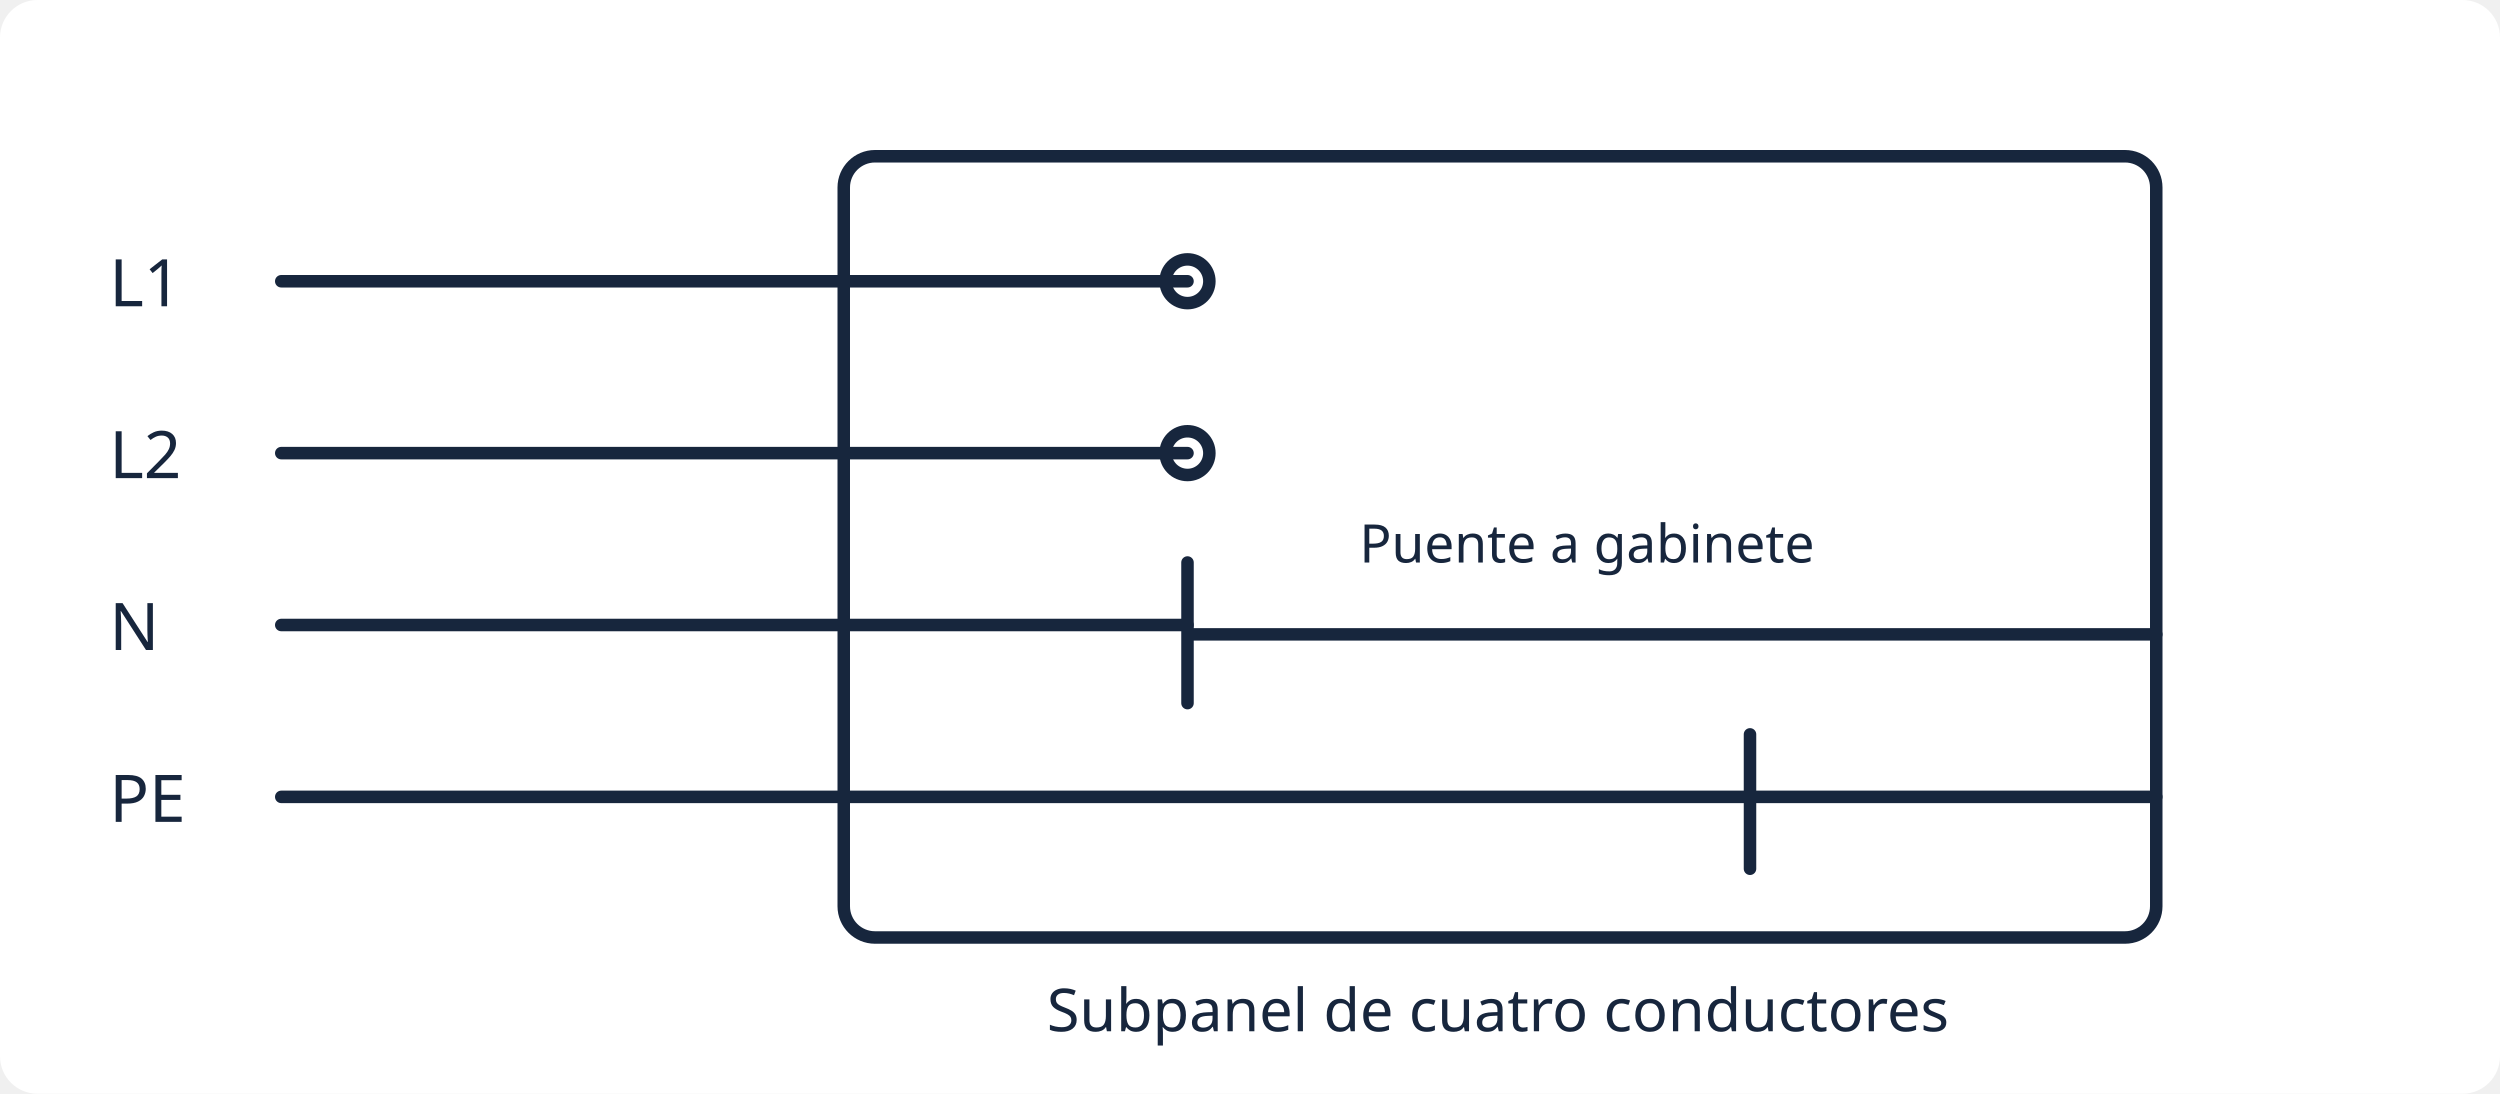
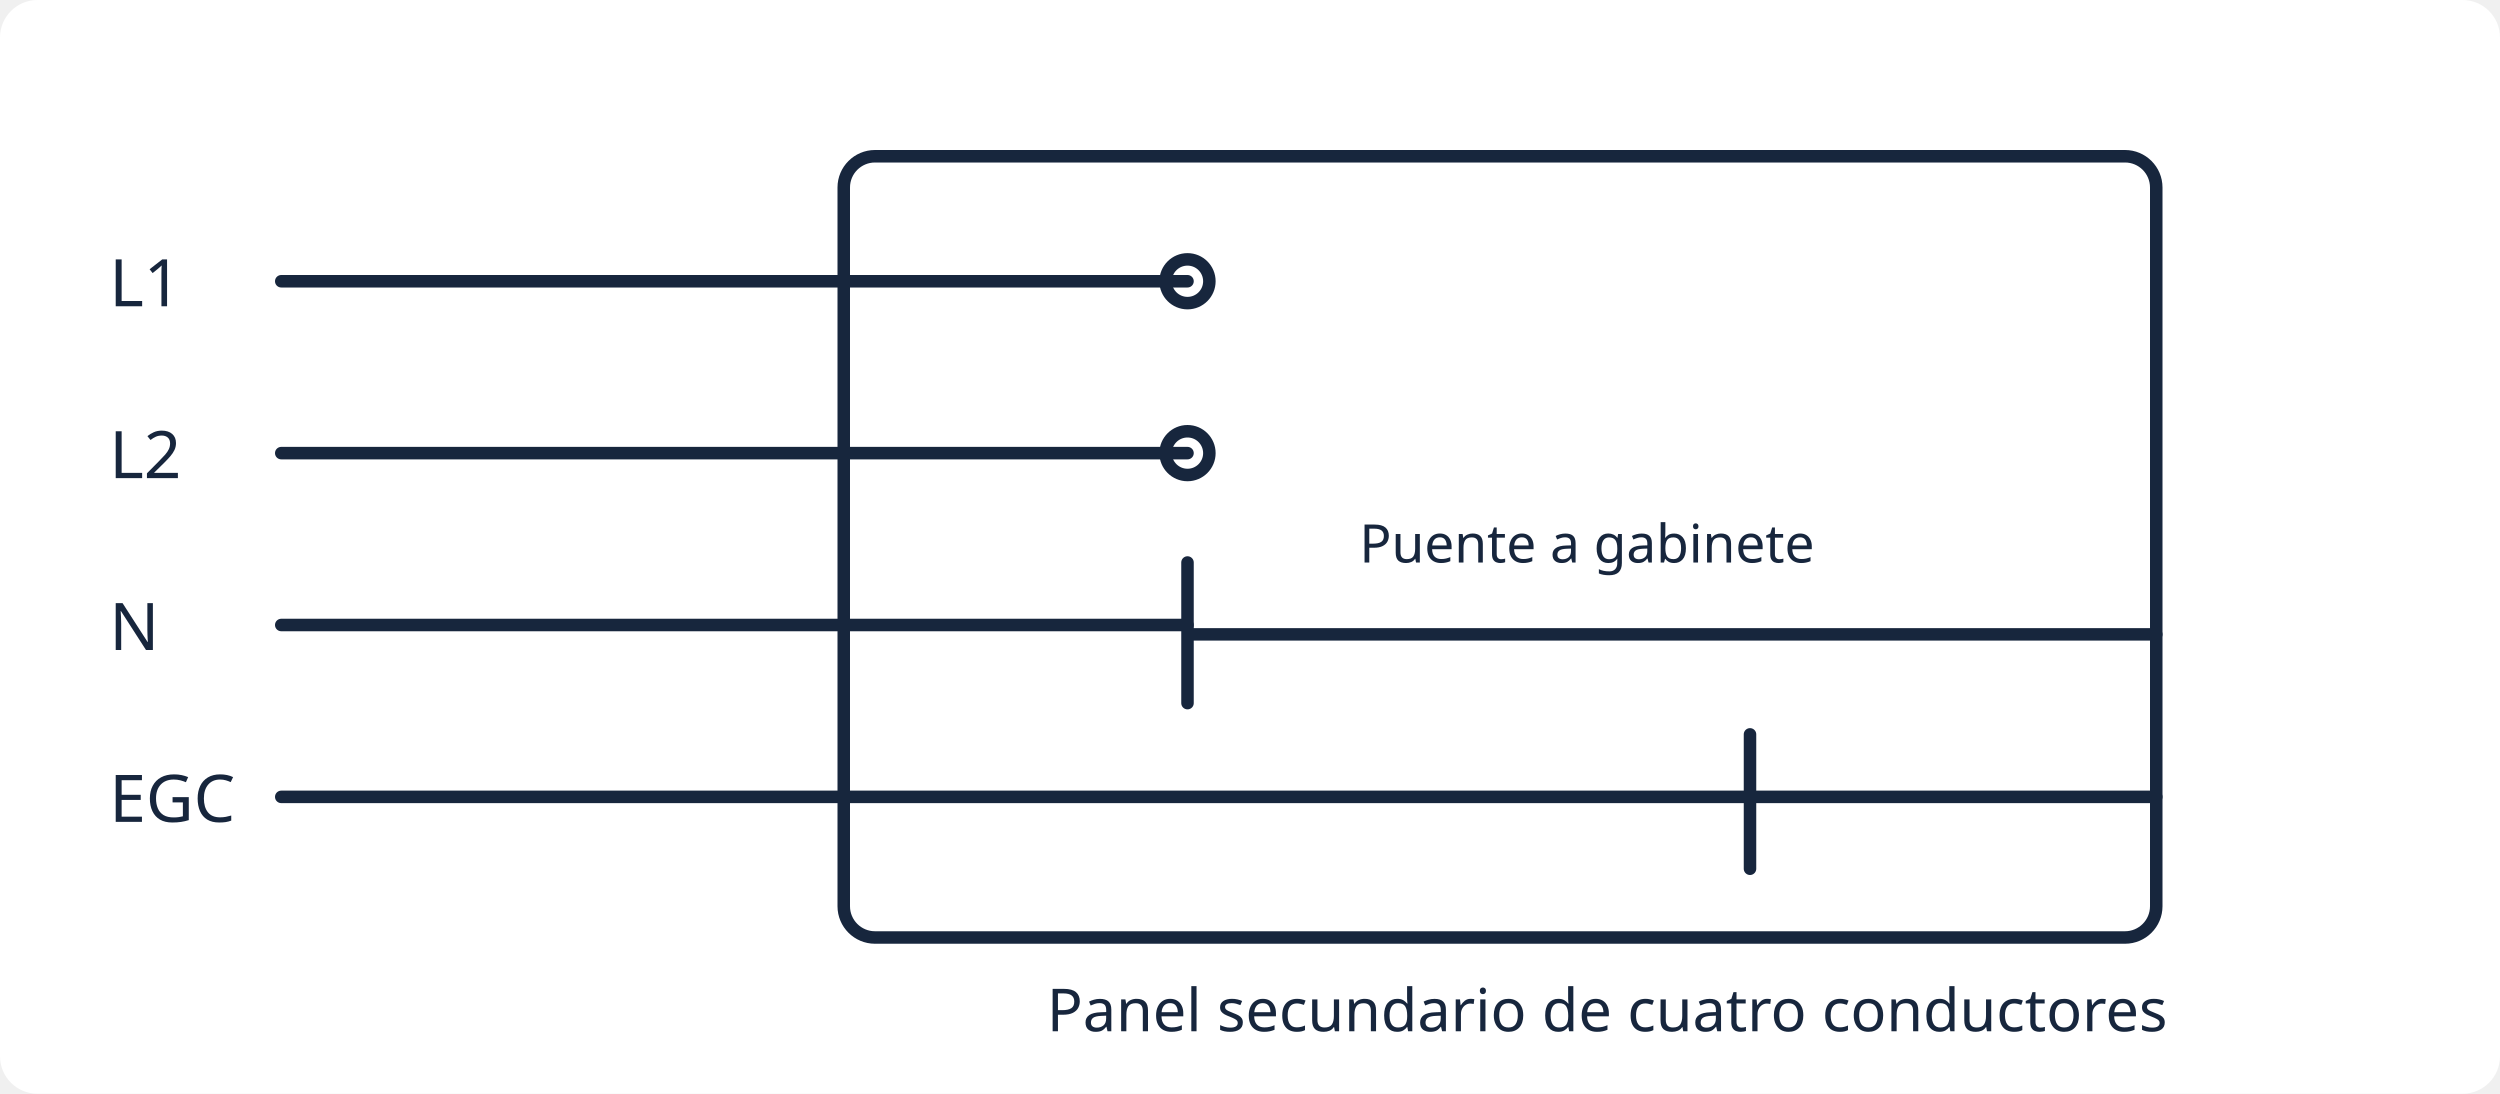
<svg xmlns="http://www.w3.org/2000/svg" viewBox="0 0 800 350">
  <rect width="800" height="350" rx="12" fill="#fff" />
  <g fill="none" stroke="#17263d" stroke-width="4" stroke-linecap="round" stroke-linejoin="round">
    <rect x="270" y="50" width="420" height="250" rx="10" />
    <path d="M90 90H380M90 145H380M90 200H380M90 255H560" />
    <path d="M380 180V225M560 235V278M560 255H690M380 203H690" />
    <circle cx="380" cy="90" r="7" />
    <circle cx="380" cy="145" r="7" />
    <text x="35" y="98" fill="#17263d" stroke="none" font-size="21" font-family="sans-serif">L1</text>
    <text x="35" y="153" fill="#17263d" stroke="none" font-size="21" font-family="sans-serif">L2</text>
    <text x="35" y="208" fill="#17263d" stroke="none" font-size="21" font-family="sans-serif">N</text>
-     <text x="35" y="263" fill="#17263d" stroke="none" font-size="21" font-family="sans-serif">PE</text>
+     <text x="35" y="263" fill="#17263d" stroke="none" font-size="21" font-family="sans-serif">EGC</text>
    <text x="435" y="180" fill="#17263d" stroke="none" font-size="17" font-family="sans-serif">Puente a gabinete</text>
-     <text x="335" y="330" fill="#17263d" stroke="none" font-size="19" font-family="sans-serif">Subpanel de cuatro conductores</text>
+     <text x="335" y="330" fill="#17263d" stroke="none" font-size="19" font-family="sans-serif">Panel secundario de cuatro conductores</text>
  </g>
</svg>
